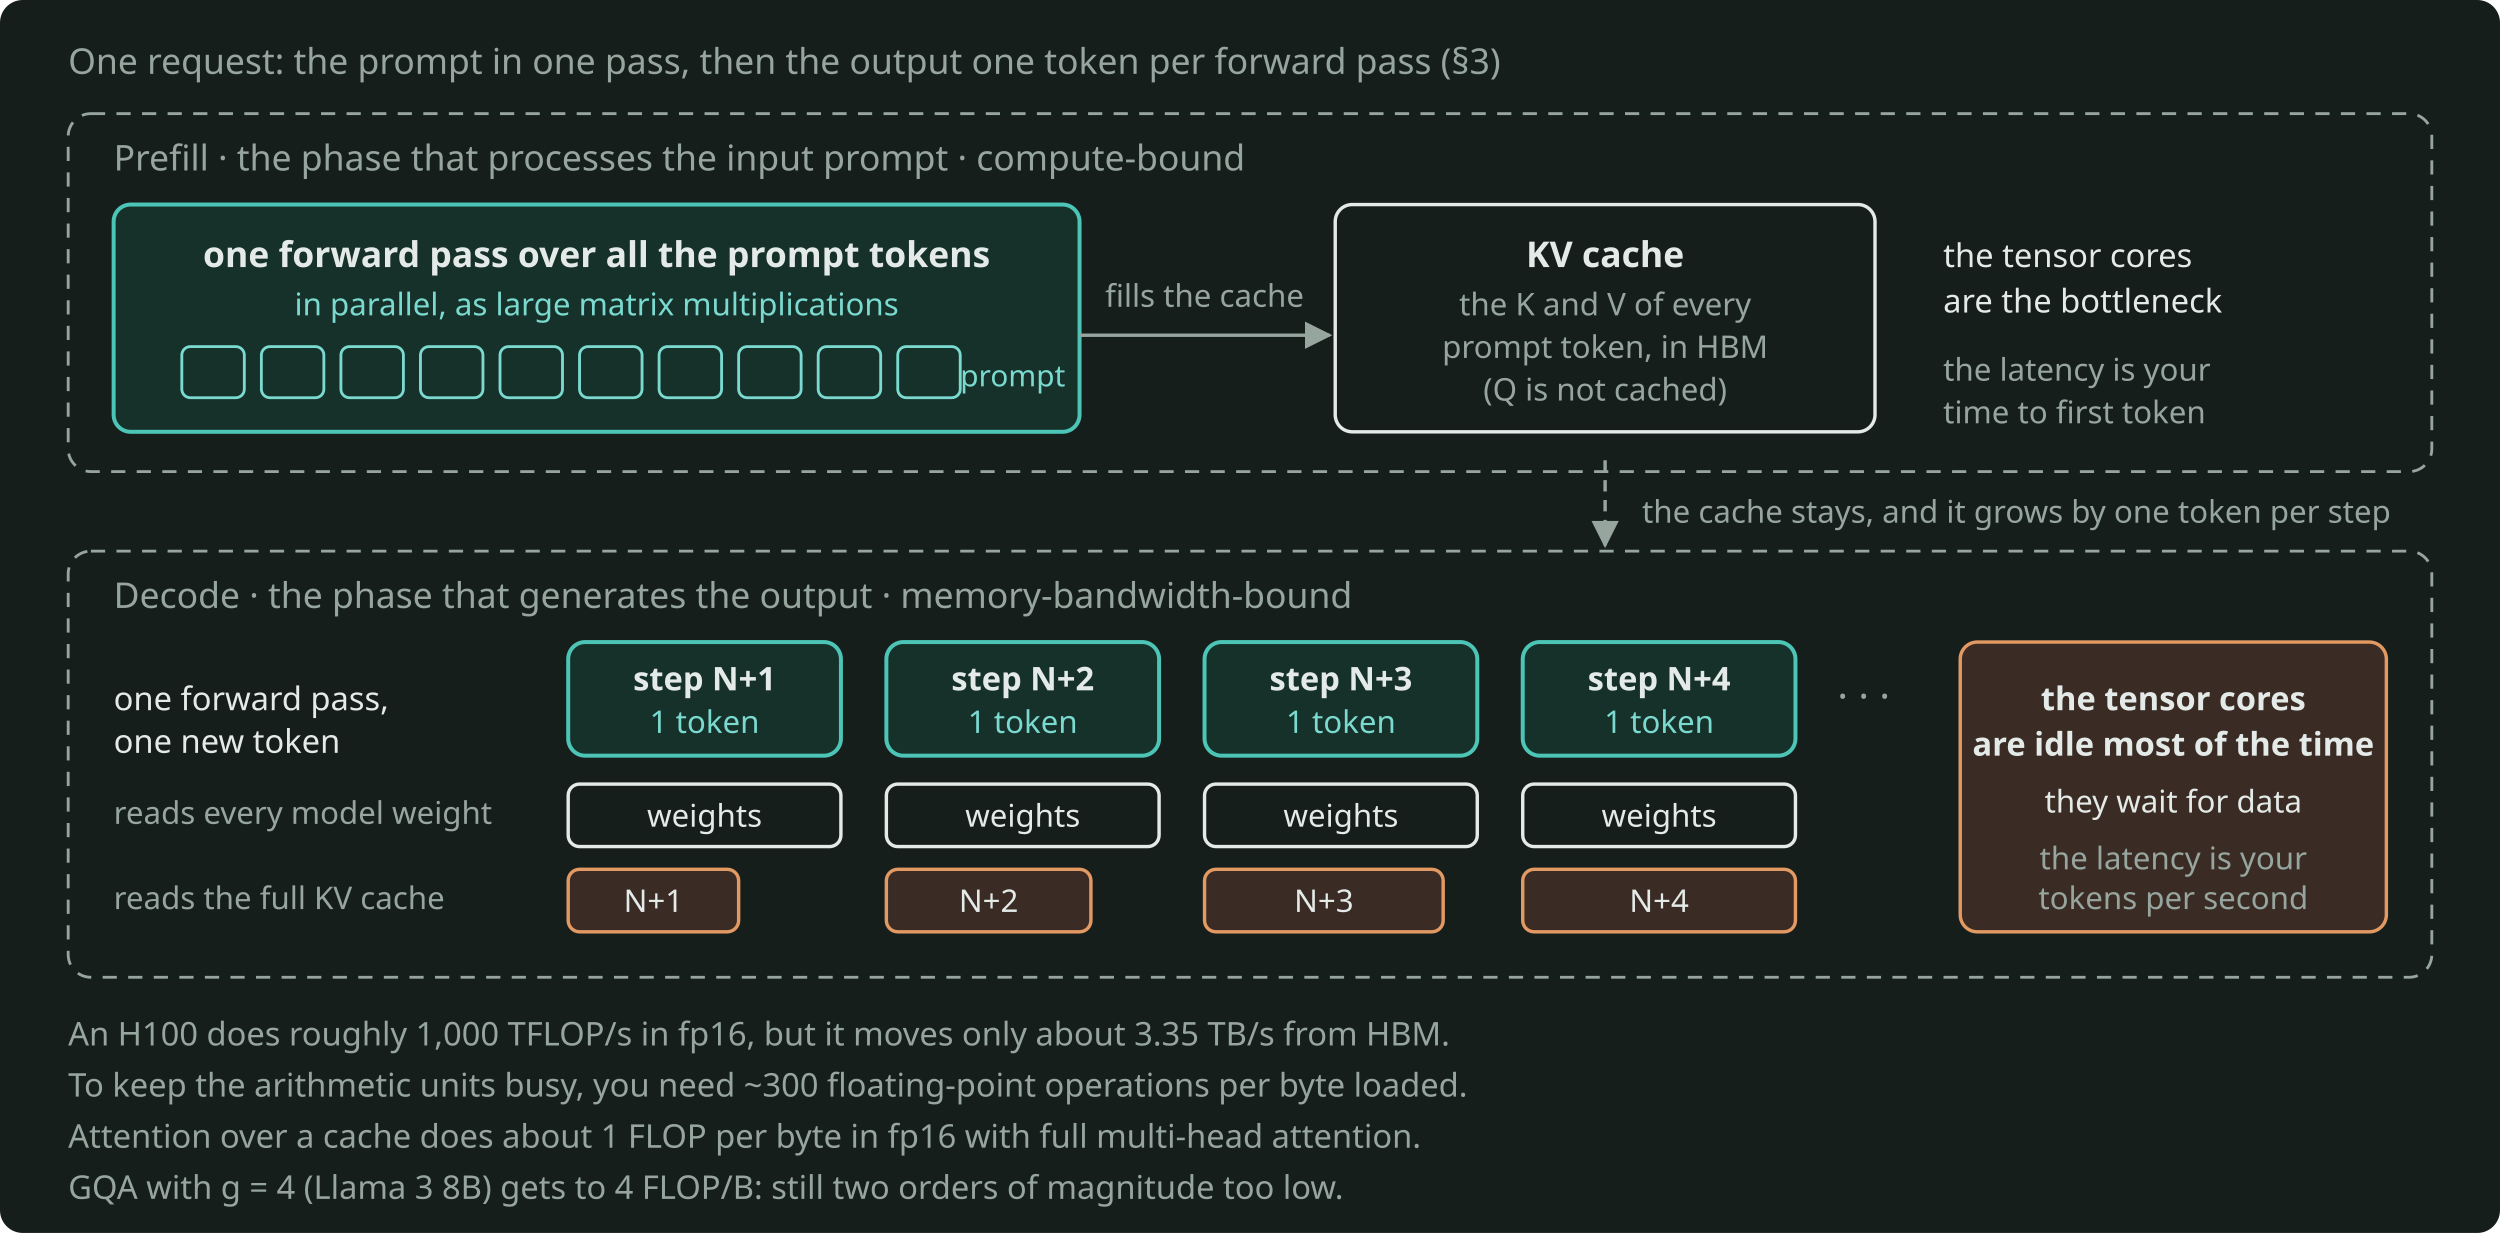
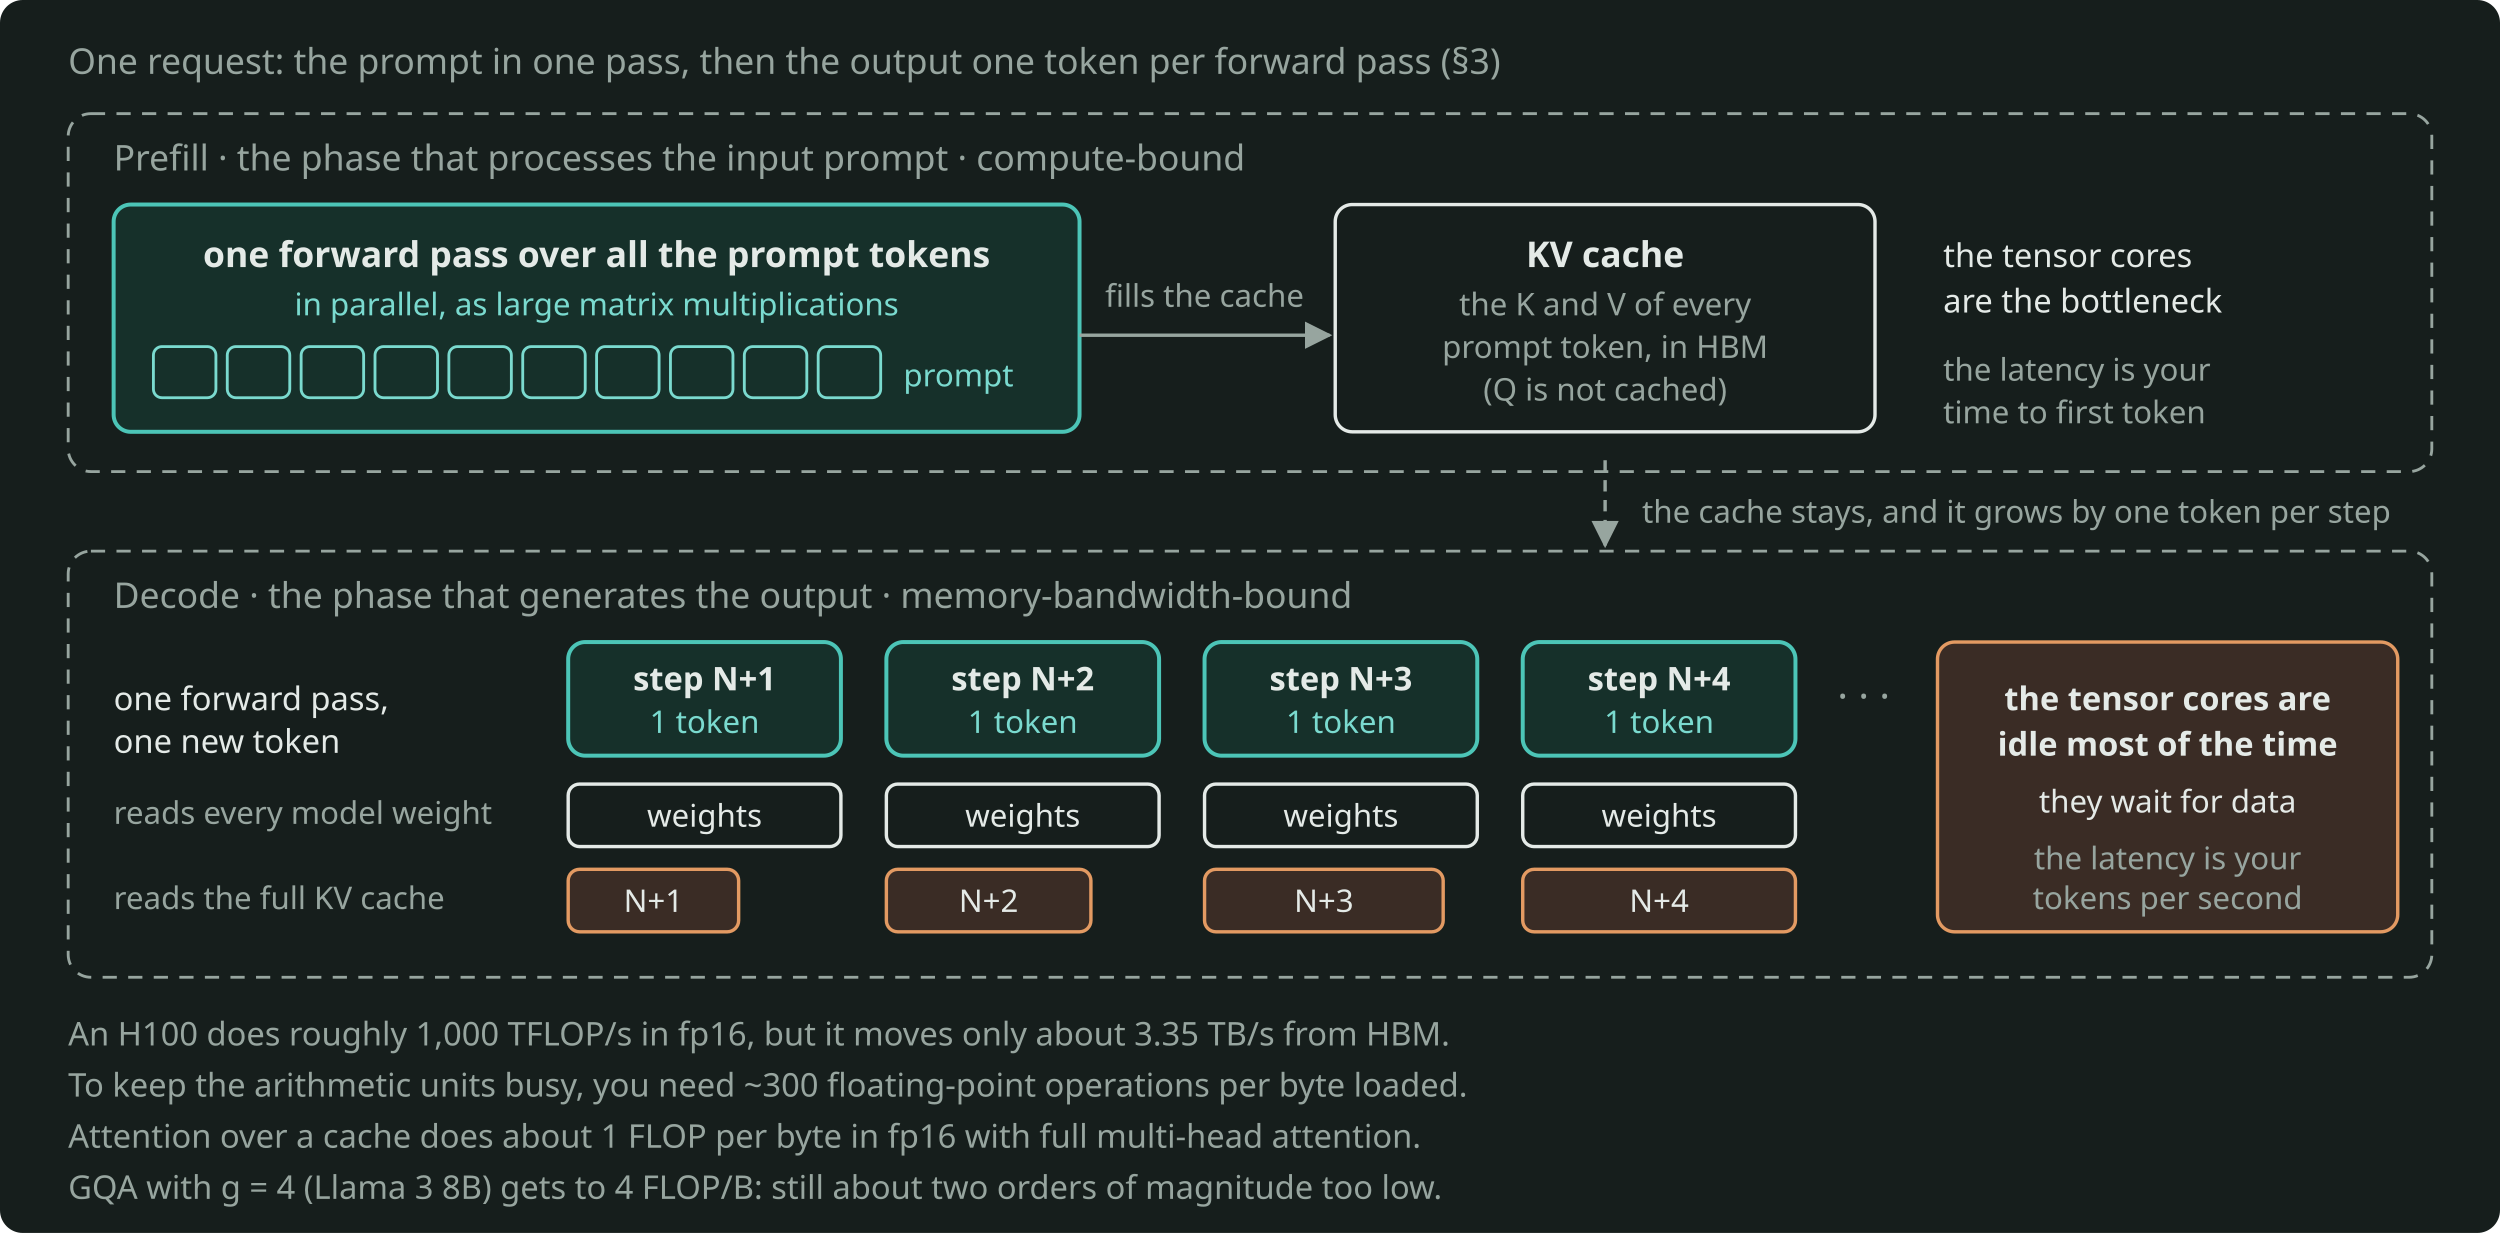
- <svg xmlns="http://www.w3.org/2000/svg" width="880" height="434" viewBox="0 0 880 434" role="img" aria-label="Prefill runs one pass over the whole prompt and fills the cache. Decode runs one token per step, and each step reads every weight and the full cache." style="color: #E4EAE7">
+ <svg xmlns="http://www.w3.org/2000/svg" width="880" height="434" viewBox="0 0 880 434" role="img" aria-label="Prefill runs one forward pass over the whole prompt and fills the cache, and then each decode step adds one token and reads every weight and the full cache." style="color: #E4EAE7">
  <rect x="0" y="0" width="880" height="434" rx="8" fill="#161E1C" />
  <defs>
    <marker id="arr" viewBox="0 0 10 10" refX="9" refY="5" markerWidth="8" markerHeight="8" orient="auto-start-reverse">
      <path d="M0 0 L10 5 L0 10 z" fill="#97A59F" />
    </marker>
    <marker id="arrA" viewBox="0 0 10 10" refX="9" refY="5" markerWidth="8" markerHeight="8" orient="auto-start-reverse">
      <path d="M0 0 L10 5 L0 10 z" fill="#4CC5B7" />
    </marker>
  </defs>
  <g font-family="Bricolage Grotesque, system-ui, sans-serif" font-size="12.5" fill="currentColor">
    <text x="24" y="26" fill="#97A59F">One request: the prompt in one pass, then the output one token per forward pass (§3)</text>
    <rect x="24" y="40" width="832" height="126" rx="8" fill="none" stroke="#97A59F" stroke-width="1" stroke-dasharray="5 4" />
    <text x="40" y="60" fill="#97A59F">Prefill · the phase that processes the input prompt · compute-bound</text>
    <rect x="40" y="72" width="340" height="80" rx="6" fill="#16302A" stroke="#4CC5B7" stroke-width="1.4" />
    <text x="210" y="94" text-anchor="middle" font-weight="600">one forward pass over all the prompt tokens</text>
    <text x="210" y="111" text-anchor="middle" font-size="11" fill="#7ADACF">in parallel, as large matrix multiplications</text>
    <g fill="none" stroke="#7ADACF" stroke-width="1">
-       <rect x="64" y="122" width="22" height="18" rx="3" />
-       <rect x="92" y="122" width="22" height="18" rx="3" />
-       <rect x="120" y="122" width="22" height="18" rx="3" />
-       <rect x="148" y="122" width="22" height="18" rx="3" />
-       <rect x="176" y="122" width="22" height="18" rx="3" />
-       <rect x="204" y="122" width="22" height="18" rx="3" />
-       <rect x="232" y="122" width="22" height="18" rx="3" />
-       <rect x="260" y="122" width="22" height="18" rx="3" />
+       <rect x="54" y="122" width="22" height="18" rx="3" />
+       <rect x="80" y="122" width="22" height="18" rx="3" />
+       <rect x="106" y="122" width="22" height="18" rx="3" />
+       <rect x="132" y="122" width="22" height="18" rx="3" />
+       <rect x="158" y="122" width="22" height="18" rx="3" />
+       <rect x="184" y="122" width="22" height="18" rx="3" />
+       <rect x="210" y="122" width="22" height="18" rx="3" />
+       <rect x="236" y="122" width="22" height="18" rx="3" />
+       <rect x="262" y="122" width="22" height="18" rx="3" />
      <rect x="288" y="122" width="22" height="18" rx="3" />
-       <rect x="316" y="122" width="22" height="18" rx="3" />
    </g>
-     <text x="338" y="136" font-size="10.5" fill="#7ADACF">prompt</text>
+     <text x="318" y="136" font-size="11" fill="#7ADACF">prompt</text>
    <path d="M380 118 L468 118" fill="none" stroke="#97A59F" stroke-width="1.2" marker-end="url(#arr)" />
    <text x="424" y="108" text-anchor="middle" font-size="11" fill="#97A59F">fills the cache</text>
    <rect x="470" y="72" width="190" height="80" rx="6" fill="none" stroke="currentColor" stroke-width="1.2" />
    <text x="565" y="94" text-anchor="middle" font-weight="600">KV cache</text>
    <text x="565" y="111" text-anchor="middle" font-size="11" fill="#97A59F">the K and V of every</text>
    <text x="565" y="126" text-anchor="middle" font-size="11" fill="#97A59F">prompt token, in HBM</text>
    <text x="565" y="141" text-anchor="middle" font-size="11" fill="#97A59F">(Q is not cached)</text>
    <text x="684" y="94" font-size="11.5">the tensor cores</text>
    <text x="684" y="110" font-size="11.5">are the bottleneck</text>
    <text x="684" y="134" font-size="11" fill="#97A59F">the latency is your</text>
    <text x="684" y="149" font-size="11" fill="#97A59F">time to first token</text>
    <path d="M565 162 L565 192" fill="none" stroke="#97A59F" stroke-width="1.2" stroke-dasharray="4 3" marker-end="url(#arr)" />
    <text x="578" y="184" font-size="11" fill="#97A59F">the cache stays, and it grows by one token per step</text>
    <rect x="24" y="194" width="832" height="150" rx="8" fill="none" stroke="#97A59F" stroke-width="1" stroke-dasharray="5 4" />
    <text x="40" y="214" fill="#97A59F">Decode · the phase that generates the output · memory-bandwidth-bound</text>
    <text x="40" y="250" font-size="11.5">one forward pass,</text>
    <text x="40" y="265" font-size="11.5">one new token</text>
    <text x="40" y="290" font-size="11" fill="#97A59F">reads every model weight</text>
    <text x="40" y="320" font-size="11" fill="#97A59F">reads the full KV cache</text>
    <g font-size="11" text-anchor="middle">
      <rect x="200" y="226" width="96" height="40" rx="6" fill="#16302A" stroke="#4CC5B7" stroke-width="1.4" />
      <text x="248" y="243" font-weight="600" font-size="11.5">step N+1</text>
      <text x="248" y="258" fill="#7ADACF">1 token</text>
      <rect x="312" y="226" width="96" height="40" rx="6" fill="#16302A" stroke="#4CC5B7" stroke-width="1.4" />
      <text x="360" y="243" font-weight="600" font-size="11.5">step N+2</text>
      <text x="360" y="258" fill="#7ADACF">1 token</text>
      <rect x="424" y="226" width="96" height="40" rx="6" fill="#16302A" stroke="#4CC5B7" stroke-width="1.4" />
      <text x="472" y="243" font-weight="600" font-size="11.5">step N+3</text>
      <text x="472" y="258" fill="#7ADACF">1 token</text>
      <rect x="536" y="226" width="96" height="40" rx="6" fill="#16302A" stroke="#4CC5B7" stroke-width="1.4" />
      <text x="584" y="243" font-weight="600" font-size="11.5">step N+4</text>
      <text x="584" y="258" fill="#7ADACF">1 token</text>
      <text x="656" y="250" font-size="14" fill="#97A59F">· · ·</text>
      <g fill="none" stroke="currentColor" stroke-width="1.2">
        <rect x="200" y="276" width="96" height="22" rx="4" />
        <rect x="312" y="276" width="96" height="22" rx="4" />
        <rect x="424" y="276" width="96" height="22" rx="4" />
        <rect x="536" y="276" width="96" height="22" rx="4" />
      </g>
      <text x="248" y="291">weights</text>
      <text x="360" y="291">weights</text>
      <text x="472" y="291">weights</text>
      <text x="584" y="291">weights</text>
      <g fill="#3A2C25" stroke="#E39A62" stroke-width="1.2">
        <rect x="200" y="306" width="60" height="22" rx="4" />
        <rect x="312" y="306" width="72" height="22" rx="4" />
        <rect x="424" y="306" width="84" height="22" rx="4" />
        <rect x="536" y="306" width="96" height="22" rx="4" />
      </g>
      <text x="230" y="321">N+1</text>
      <text x="348" y="321">N+2</text>
      <text x="466" y="321">N+3</text>
      <text x="584" y="321">N+4</text>
    </g>
-     <rect x="690" y="226" width="150" height="102" rx="6" fill="#3A2C25" stroke="#E39A62" stroke-width="1.2" />
-     <text x="765" y="250" text-anchor="middle" font-size="11.5" font-weight="600">the tensor cores</text>
-     <text x="765" y="266" text-anchor="middle" font-size="11.5" font-weight="600">are idle most of the time</text>
-     <text x="765" y="286" text-anchor="middle" font-size="11">they wait for data</text>
-     <text x="765" y="306" text-anchor="middle" font-size="11" fill="#97A59F">the latency is your</text>
-     <text x="765" y="320" text-anchor="middle" font-size="11" fill="#97A59F">tokens per second</text>
+     <rect x="682" y="226" width="162" height="102" rx="6" fill="#3A2C25" stroke="#E39A62" stroke-width="1.2" />
+     <text x="763" y="250" text-anchor="middle" font-size="11.5" font-weight="600">the tensor cores are</text>
+     <text x="763" y="266" text-anchor="middle" font-size="11.5" font-weight="600">idle most of the time</text>
+     <text x="763" y="286" text-anchor="middle" font-size="11">they wait for data</text>
+     <text x="763" y="306" text-anchor="middle" font-size="11" fill="#97A59F">the latency is your</text>
+     <text x="763" y="320" text-anchor="middle" font-size="11" fill="#97A59F">tokens per second</text>
    <text x="24" y="368" font-size="11.5" fill="#97A59F">An H100 does roughly 1,000 TFLOP/s in fp16, but it moves only about 3.35 TB/s from HBM.</text>
    <text x="24" y="386" font-size="11.5" fill="#97A59F">To keep the arithmetic units busy, you need ~300 floating-point operations per byte loaded.</text>
    <text x="24" y="404" font-size="11.5" fill="#97A59F">Attention over a cache does about 1 FLOP per byte in fp16 with full multi-head attention.</text>
-     <text x="24" y="422" font-size="11.5" fill="#97A59F">GQA with g = 4 (Llama 3 8B) gets to 4 FLOP/B: still two orders of magnitude too low.</text>
+     <text x="24" y="422" font-size="11.5" fill="#97A59F">GQA with g = 4 (Llama 3 8B) gets to 4 FLOP/B: still about two orders of magnitude too low.</text>
  </g>
</svg>
